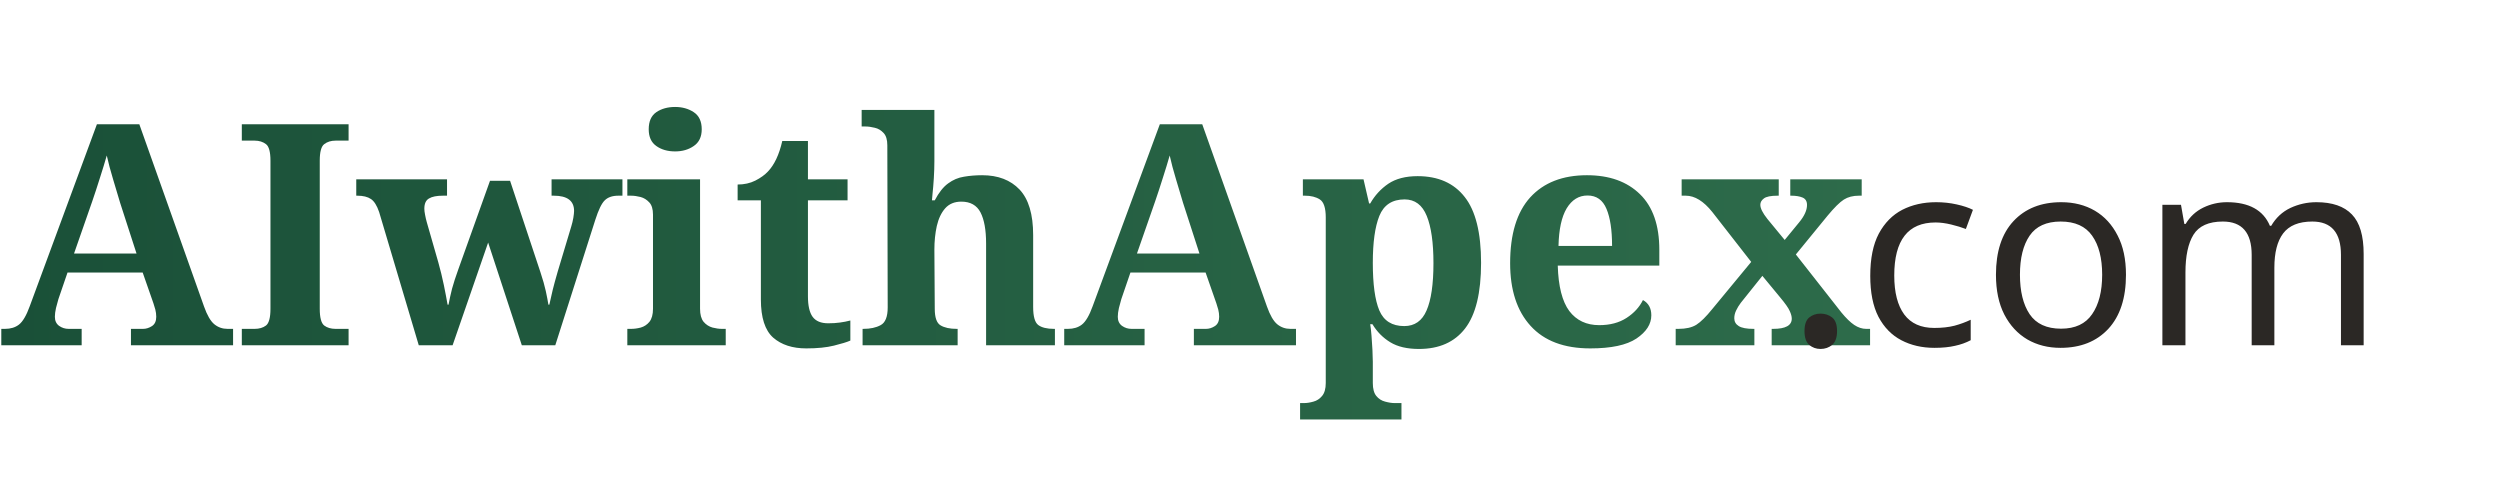
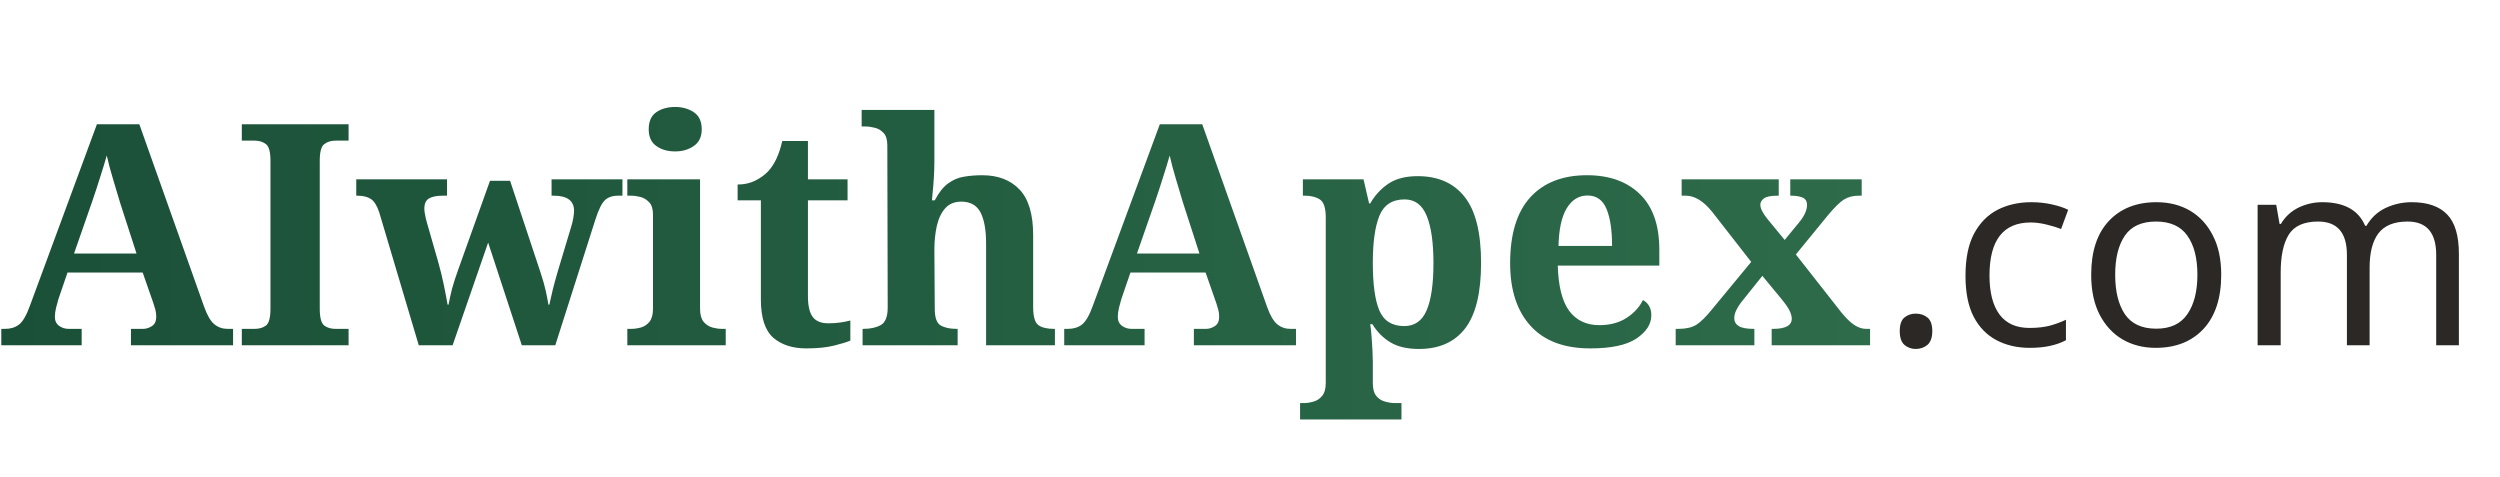
<svg xmlns="http://www.w3.org/2000/svg" width="210" height="40" viewBox="0 0 210 40">
  <defs>
    <linearGradient id="forest-primary" x1="0%" y1="0%" x2="100%" y2="0%">
      <stop offset="0%" stop-color="#1a5038" />
      <stop offset="100%" stop-color="#2d6b4a" />
    </linearGradient>
  </defs>
  <text x="0" y="29" font-family="'Playfair Display', Georgia, serif" font-size="26" font-weight="600" fill="url(#forest-primary)">AIwithApex</text>
-   <text x="150" y="29" font-family="'Outfit', system-ui, sans-serif" font-size="22" font-weight="400" fill="#2b2825">.com</text>
+   <text x="158" y="29" font-family="'Outfit', system-ui, sans-serif" font-size="22" font-weight="400" fill="#2b2825">.com</text>
</svg>
